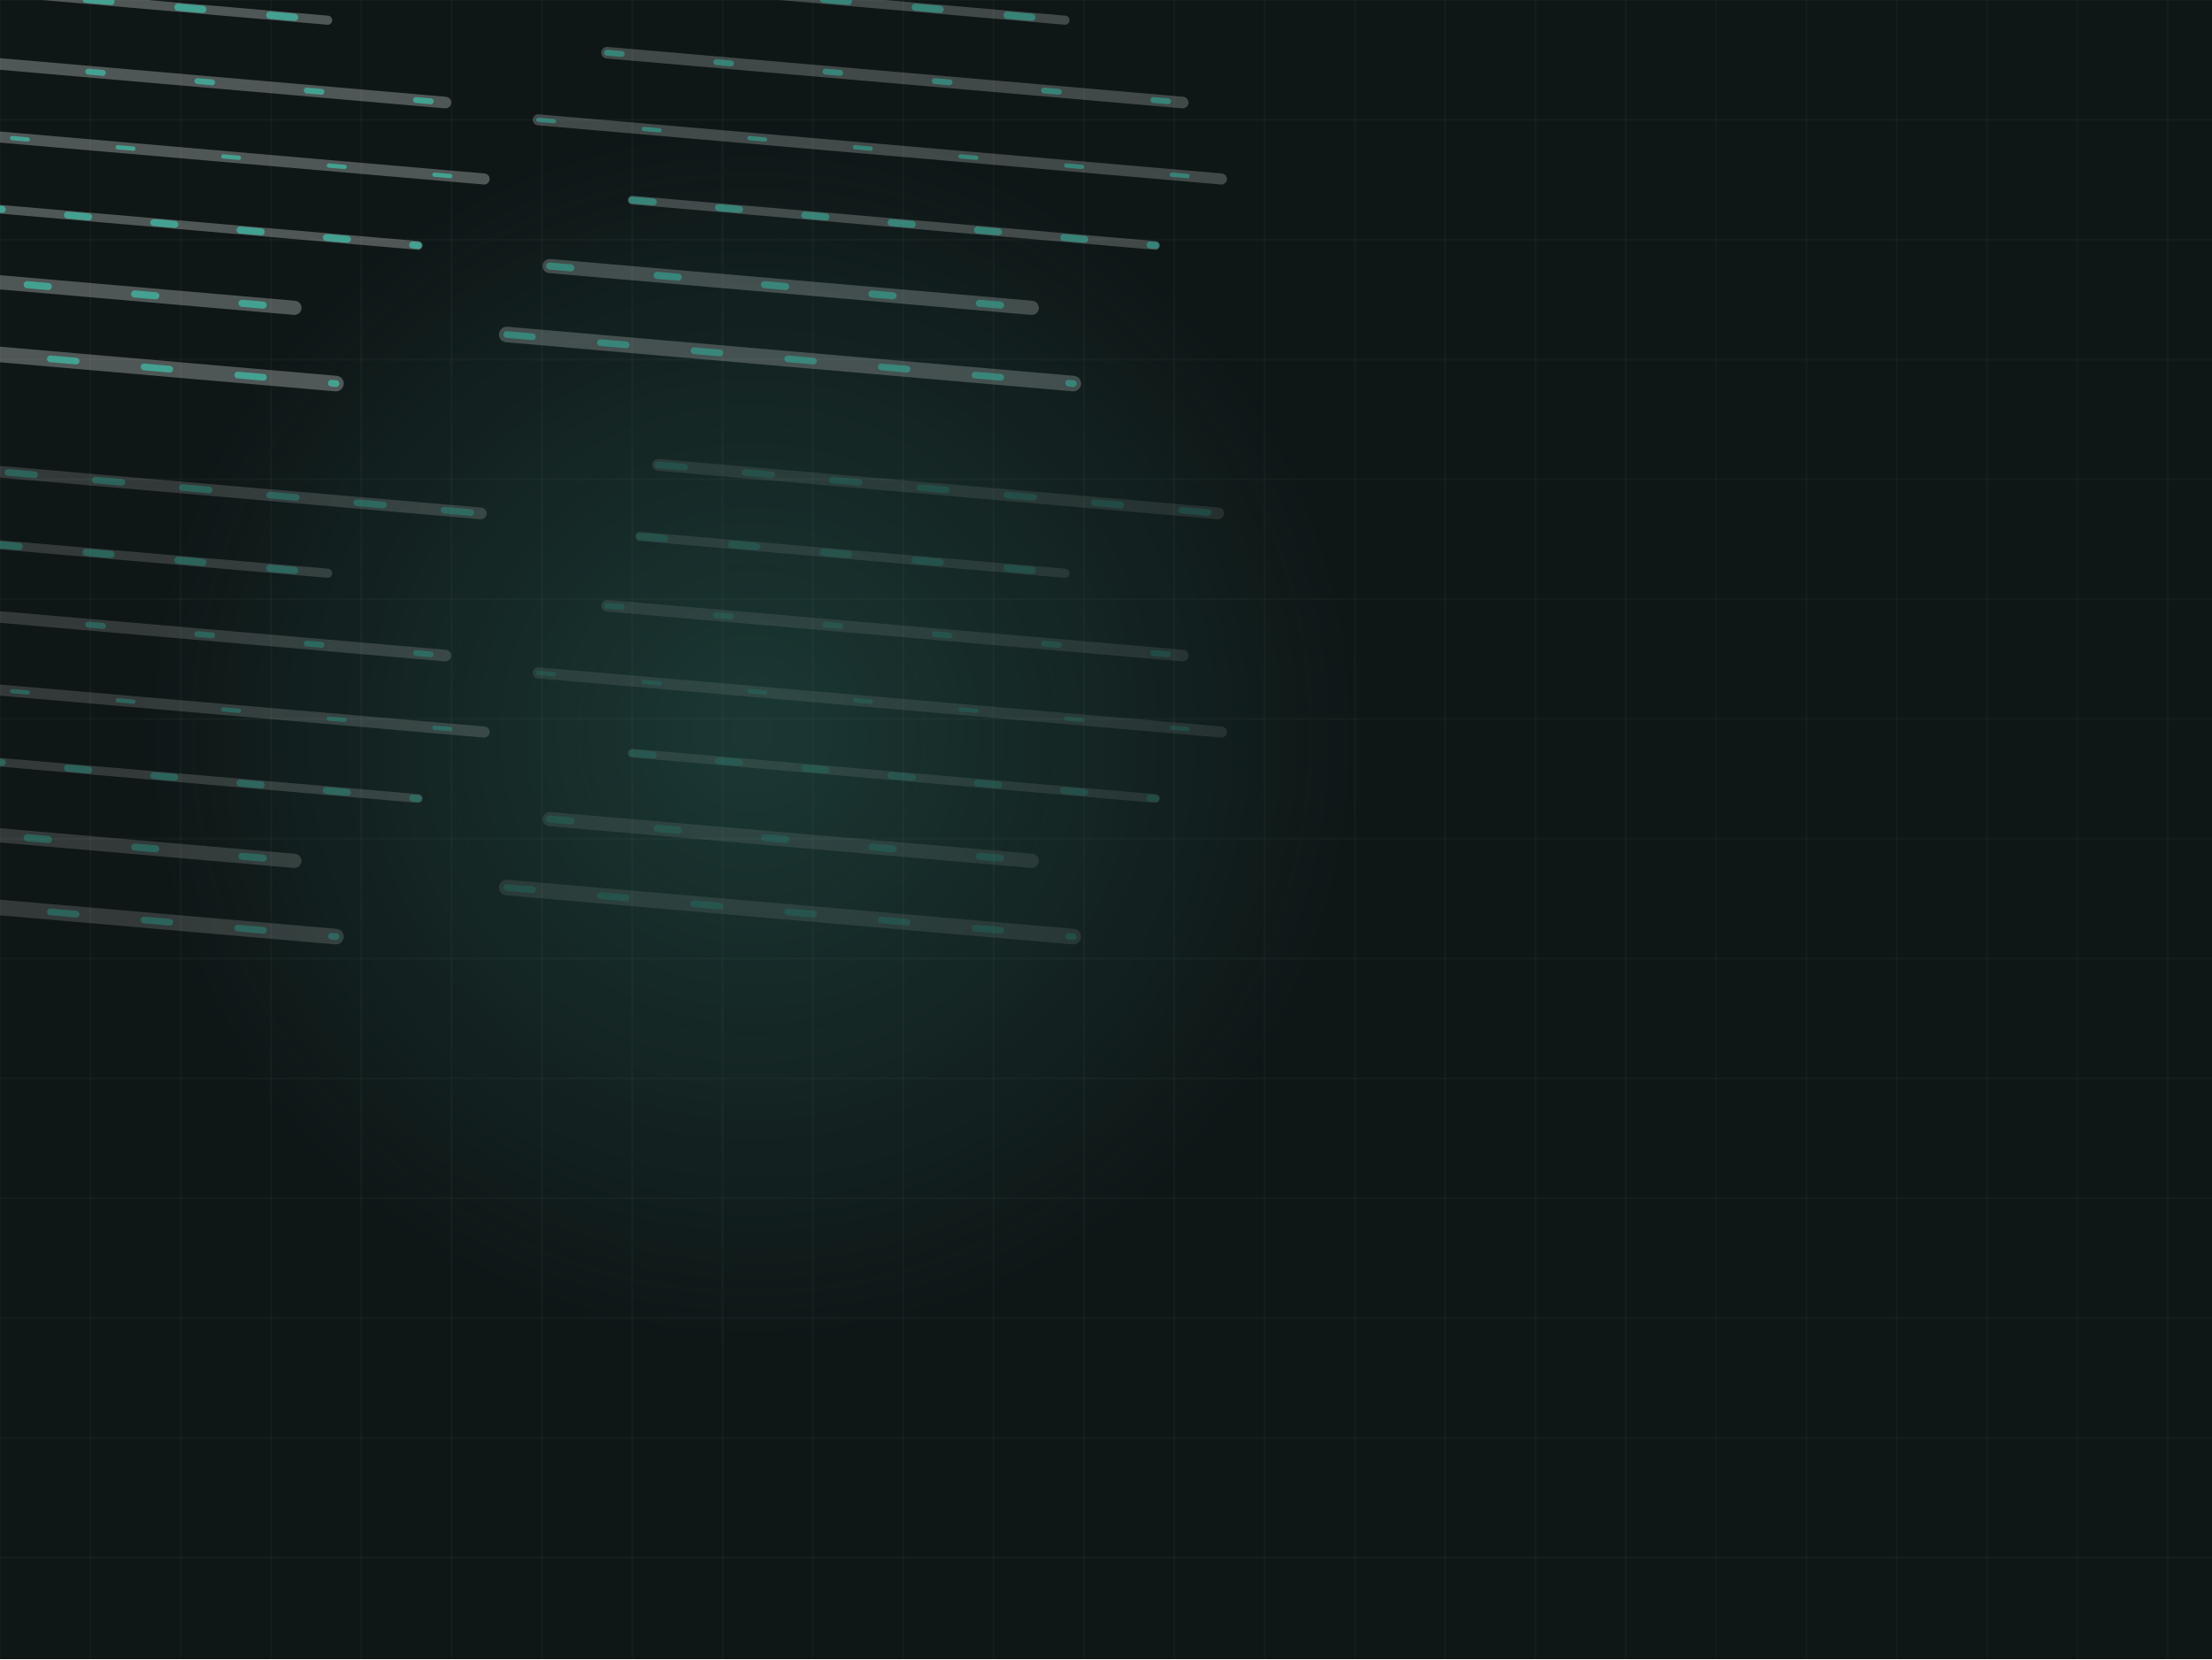
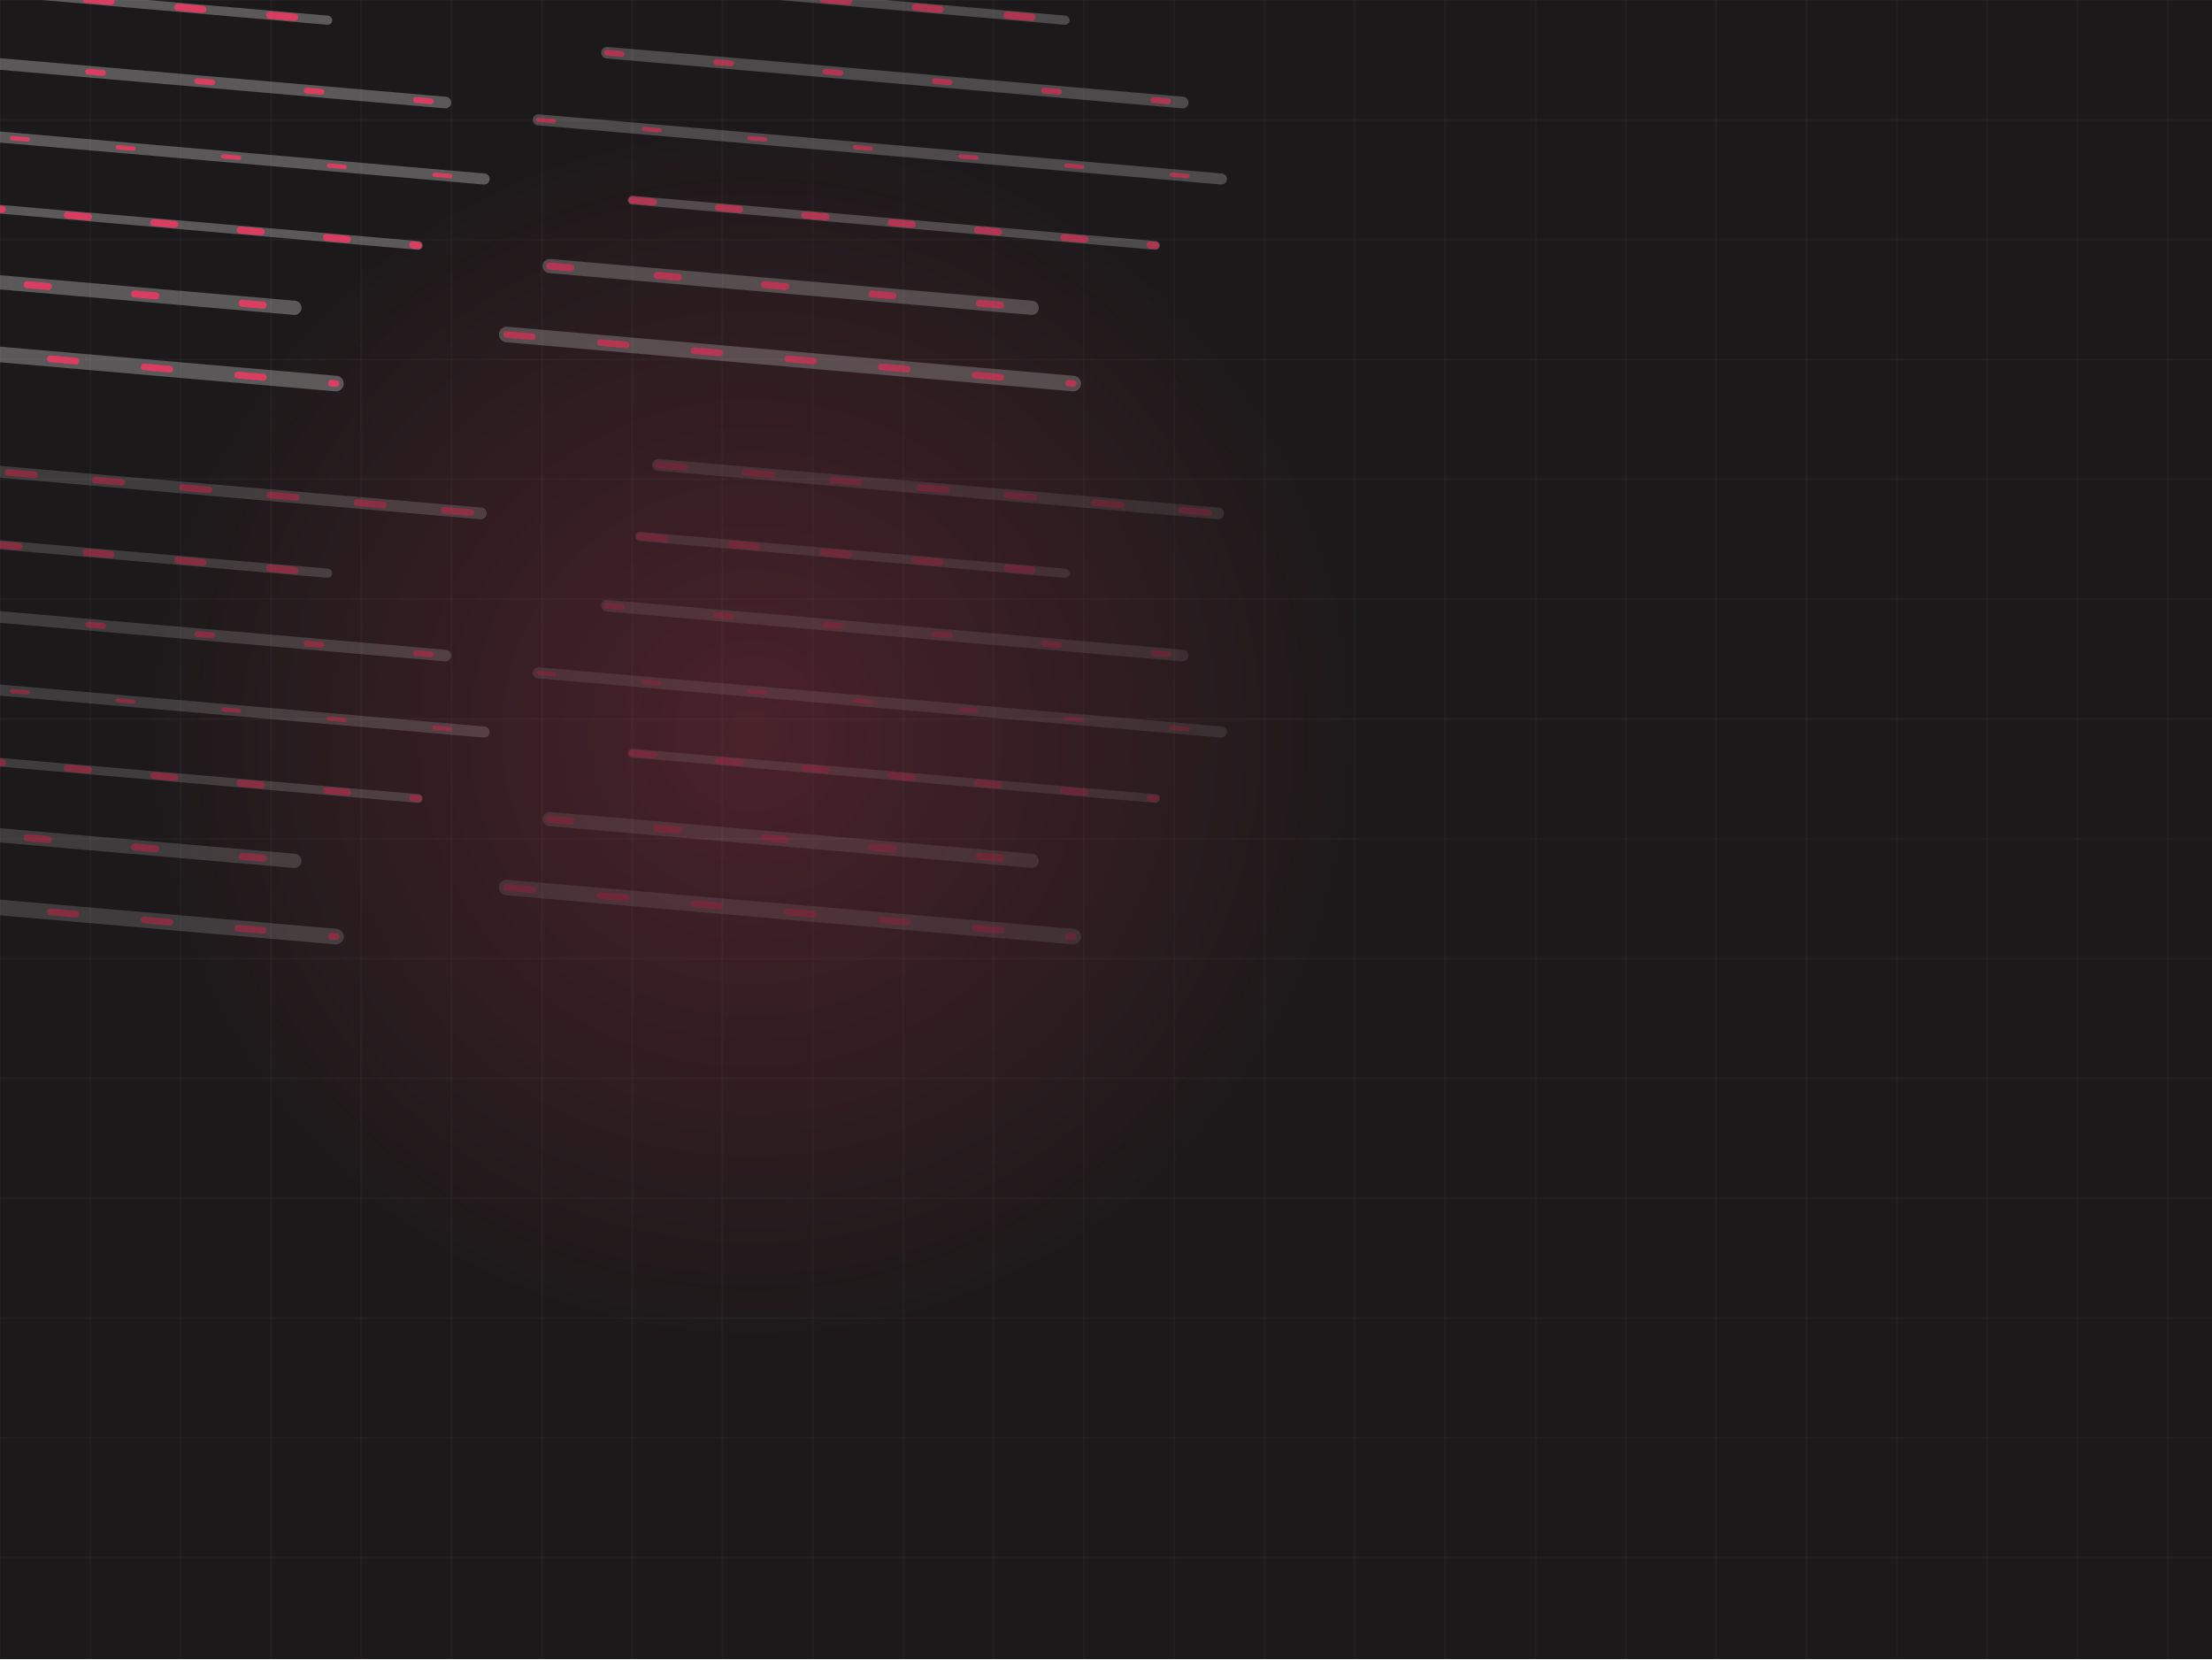
<svg xmlns="http://www.w3.org/2000/svg" viewBox="0 0 1200 900" width="1200" height="900" role="img" aria-label="hvac motion graphic">
  <style>.fl{animation:fl 1.9s linear infinite}@keyframes fl{0%{stroke-dashoffset:-240}100%{stroke-dashoffset:0}}@media (prefers-reduced-motion: reduce){*{animation:none!important}.dw{stroke-dashoffset:0!important}.st,.rise,.rg,.sw,.ln{opacity:1!important;transform:none!important}}</style>
-   <rect width="1200" height="900" fill="#0e1616" />
-   <line x1="0" y1="0" x2="0" y2="900" stroke="#f1f6f5" stroke-width="1" opacity=".03" />
-   <line x1="49" y1="0" x2="49" y2="900" stroke="#f1f6f5" stroke-width="1" opacity=".03" />
-   <line x1="98" y1="0" x2="98" y2="900" stroke="#f1f6f5" stroke-width="1" opacity=".03" />
-   <line x1="147" y1="0" x2="147" y2="900" stroke="#f1f6f5" stroke-width="1" opacity=".03" />
-   <line x1="196" y1="0" x2="196" y2="900" stroke="#f1f6f5" stroke-width="1" opacity=".03" />
-   <line x1="245" y1="0" x2="245" y2="900" stroke="#f1f6f5" stroke-width="1" opacity=".03" />
-   <line x1="294" y1="0" x2="294" y2="900" stroke="#f1f6f5" stroke-width="1" opacity=".03" />
-   <line x1="343" y1="0" x2="343" y2="900" stroke="#f1f6f5" stroke-width="1" opacity=".03" />
-   <line x1="392" y1="0" x2="392" y2="900" stroke="#f1f6f5" stroke-width="1" opacity=".03" />
-   <line x1="441" y1="0" x2="441" y2="900" stroke="#f1f6f5" stroke-width="1" opacity=".03" />
-   <line x1="490" y1="0" x2="490" y2="900" stroke="#f1f6f5" stroke-width="1" opacity=".03" />
-   <line x1="539" y1="0" x2="539" y2="900" stroke="#f1f6f5" stroke-width="1" opacity=".03" />
-   <line x1="588" y1="0" x2="588" y2="900" stroke="#f1f6f5" stroke-width="1" opacity=".03" />
-   <line x1="637" y1="0" x2="637" y2="900" stroke="#f1f6f5" stroke-width="1" opacity=".03" />
-   <line x1="686" y1="0" x2="686" y2="900" stroke="#f1f6f5" stroke-width="1" opacity=".03" />
-   <line x1="735" y1="0" x2="735" y2="900" stroke="#f1f6f5" stroke-width="1" opacity=".03" />
-   <line x1="784" y1="0" x2="784" y2="900" stroke="#f1f6f5" stroke-width="1" opacity=".03" />
-   <line x1="833" y1="0" x2="833" y2="900" stroke="#f1f6f5" stroke-width="1" opacity=".03" />
-   <line x1="882" y1="0" x2="882" y2="900" stroke="#f1f6f5" stroke-width="1" opacity=".03" />
-   <line x1="931" y1="0" x2="931" y2="900" stroke="#f1f6f5" stroke-width="1" opacity=".03" />
-   <line x1="980" y1="0" x2="980" y2="900" stroke="#f1f6f5" stroke-width="1" opacity=".03" />
-   <line x1="1029" y1="0" x2="1029" y2="900" stroke="#f1f6f5" stroke-width="1" opacity=".03" />
-   <line x1="1078" y1="0" x2="1078" y2="900" stroke="#f1f6f5" stroke-width="1" opacity=".03" />
-   <line x1="1127" y1="0" x2="1127" y2="900" stroke="#f1f6f5" stroke-width="1" opacity=".03" />
-   <line x1="1176" y1="0" x2="1176" y2="900" stroke="#f1f6f5" stroke-width="1" opacity=".03" />
-   <line x1="0" y1="0" x2="1200" y2="0" stroke="#f1f6f5" stroke-width="1" opacity=".03" />
-   <line x1="0" y1="65" x2="1200" y2="65" stroke="#f1f6f5" stroke-width="1" opacity=".03" />
-   <line x1="0" y1="130" x2="1200" y2="130" stroke="#f1f6f5" stroke-width="1" opacity=".03" />
-   <line x1="0" y1="195" x2="1200" y2="195" stroke="#f1f6f5" stroke-width="1" opacity=".03" />
-   <line x1="0" y1="260" x2="1200" y2="260" stroke="#f1f6f5" stroke-width="1" opacity=".03" />
-   <line x1="0" y1="325" x2="1200" y2="325" stroke="#f1f6f5" stroke-width="1" opacity=".03" />
-   <line x1="0" y1="390" x2="1200" y2="390" stroke="#f1f6f5" stroke-width="1" opacity=".03" />
-   <line x1="0" y1="455" x2="1200" y2="455" stroke="#f1f6f5" stroke-width="1" opacity=".03" />
-   <line x1="0" y1="520" x2="1200" y2="520" stroke="#f1f6f5" stroke-width="1" opacity=".03" />
-   <line x1="0" y1="585" x2="1200" y2="585" stroke="#f1f6f5" stroke-width="1" opacity=".03" />
-   <line x1="0" y1="650" x2="1200" y2="650" stroke="#f1f6f5" stroke-width="1" opacity=".03" />
-   <line x1="0" y1="715" x2="1200" y2="715" stroke="#f1f6f5" stroke-width="1" opacity=".03" />
-   <line x1="0" y1="780" x2="1200" y2="780" stroke="#f1f6f5" stroke-width="1" opacity=".03" />
-   <line x1="0" y1="845" x2="1200" y2="845" stroke="#f1f6f5" stroke-width="1" opacity=".03" />
+   <rect width="1200" height="900" fill="#1c191a" />
+   <line x1="0" y1="0" x2="0" y2="900" stroke="#f6f4f4" stroke-width="1" opacity=".03" />
+   <line x1="49" y1="0" x2="49" y2="900" stroke="#f6f4f4" stroke-width="1" opacity=".03" />
+   <line x1="98" y1="0" x2="98" y2="900" stroke="#f6f4f4" stroke-width="1" opacity=".03" />
+   <line x1="147" y1="0" x2="147" y2="900" stroke="#f6f4f4" stroke-width="1" opacity=".03" />
+   <line x1="196" y1="0" x2="196" y2="900" stroke="#f6f4f4" stroke-width="1" opacity=".03" />
+   <line x1="245" y1="0" x2="245" y2="900" stroke="#f6f4f4" stroke-width="1" opacity=".03" />
+   <line x1="294" y1="0" x2="294" y2="900" stroke="#f6f4f4" stroke-width="1" opacity=".03" />
+   <line x1="343" y1="0" x2="343" y2="900" stroke="#f6f4f4" stroke-width="1" opacity=".03" />
+   <line x1="392" y1="0" x2="392" y2="900" stroke="#f6f4f4" stroke-width="1" opacity=".03" />
+   <line x1="441" y1="0" x2="441" y2="900" stroke="#f6f4f4" stroke-width="1" opacity=".03" />
+   <line x1="490" y1="0" x2="490" y2="900" stroke="#f6f4f4" stroke-width="1" opacity=".03" />
+   <line x1="539" y1="0" x2="539" y2="900" stroke="#f6f4f4" stroke-width="1" opacity=".03" />
+   <line x1="588" y1="0" x2="588" y2="900" stroke="#f6f4f4" stroke-width="1" opacity=".03" />
+   <line x1="637" y1="0" x2="637" y2="900" stroke="#f6f4f4" stroke-width="1" opacity=".03" />
+   <line x1="686" y1="0" x2="686" y2="900" stroke="#f6f4f4" stroke-width="1" opacity=".03" />
+   <line x1="735" y1="0" x2="735" y2="900" stroke="#f6f4f4" stroke-width="1" opacity=".03" />
+   <line x1="784" y1="0" x2="784" y2="900" stroke="#f6f4f4" stroke-width="1" opacity=".03" />
+   <line x1="833" y1="0" x2="833" y2="900" stroke="#f6f4f4" stroke-width="1" opacity=".03" />
+   <line x1="882" y1="0" x2="882" y2="900" stroke="#f6f4f4" stroke-width="1" opacity=".03" />
+   <line x1="931" y1="0" x2="931" y2="900" stroke="#f6f4f4" stroke-width="1" opacity=".03" />
+   <line x1="980" y1="0" x2="980" y2="900" stroke="#f6f4f4" stroke-width="1" opacity=".03" />
+   <line x1="1029" y1="0" x2="1029" y2="900" stroke="#f6f4f4" stroke-width="1" opacity=".03" />
+   <line x1="1078" y1="0" x2="1078" y2="900" stroke="#f6f4f4" stroke-width="1" opacity=".03" />
+   <line x1="1127" y1="0" x2="1127" y2="900" stroke="#f6f4f4" stroke-width="1" opacity=".03" />
+   <line x1="1176" y1="0" x2="1176" y2="900" stroke="#f6f4f4" stroke-width="1" opacity=".03" />
+   <line x1="0" y1="0" x2="1200" y2="0" stroke="#f6f4f4" stroke-width="1" opacity=".03" />
+   <line x1="0" y1="65" x2="1200" y2="65" stroke="#f6f4f4" stroke-width="1" opacity=".03" />
+   <line x1="0" y1="130" x2="1200" y2="130" stroke="#f6f4f4" stroke-width="1" opacity=".03" />
+   <line x1="0" y1="195" x2="1200" y2="195" stroke="#f6f4f4" stroke-width="1" opacity=".03" />
+   <line x1="0" y1="260" x2="1200" y2="260" stroke="#f6f4f4" stroke-width="1" opacity=".03" />
+   <line x1="0" y1="325" x2="1200" y2="325" stroke="#f6f4f4" stroke-width="1" opacity=".03" />
+   <line x1="0" y1="390" x2="1200" y2="390" stroke="#f6f4f4" stroke-width="1" opacity=".03" />
+   <line x1="0" y1="455" x2="1200" y2="455" stroke="#f6f4f4" stroke-width="1" opacity=".03" />
+   <line x1="0" y1="520" x2="1200" y2="520" stroke="#f6f4f4" stroke-width="1" opacity=".03" />
+   <line x1="0" y1="585" x2="1200" y2="585" stroke="#f6f4f4" stroke-width="1" opacity=".03" />
+   <line x1="0" y1="650" x2="1200" y2="650" stroke="#f6f4f4" stroke-width="1" opacity=".03" />
+   <line x1="0" y1="715" x2="1200" y2="715" stroke="#f6f4f4" stroke-width="1" opacity=".03" />
+   <line x1="0" y1="780" x2="1200" y2="780" stroke="#f6f4f4" stroke-width="1" opacity=".03" />
+   <line x1="0" y1="845" x2="1200" y2="845" stroke="#f6f4f4" stroke-width="1" opacity=".03" />
  <defs>
    <radialGradient id="g">
-       <stop offset="0%" stop-color="#49b09f" stop-opacity=".22" />
-       <stop offset="100%" stop-color="#49b09f" stop-opacity="0" />
+       <stop offset="0%" stop-color="#ef4168" stop-opacity=".22" />
+       <stop offset="100%" stop-color="#ef4168" stop-opacity="0" />
    </radialGradient>
  </defs>
  <circle cx="408" cy="398" r="338" fill="url(#g)" />
  <g opacity="0.90" transform="translate(-200,-150) scale(.5) rotate(4.95 600 460)">
-     <path d="M293,230 L903,230" stroke="#f1f6f5" stroke-width="12.7" opacity=".32" fill="none" stroke-linecap="round" />
-     <path class="fl" d="M293,230 L903,230" stroke="#49b09f" stroke-width="7.2" fill="none" stroke-dasharray="29 66" stroke-linecap="round" style="animation-delay:0.00s" />
-     <path d="M280,309 L743,309" stroke="#f1f6f5" stroke-width="9.9" opacity=".32" fill="none" stroke-linecap="round" />
-     <path class="fl" d="M280,309 L743,309" stroke="#49b09f" stroke-width="7.9" fill="none" stroke-dasharray="27 73" stroke-linecap="round" style="animation-delay:0.29s" />
-     <path d="M251,387 L878,387" stroke="#f1f6f5" stroke-width="12.6" opacity=".32" fill="none" stroke-linecap="round" />
-     <path class="fl" d="M251,387 L878,387" stroke="#49b09f" stroke-width="6.4" fill="none" stroke-dasharray="16 103" stroke-linecap="round" style="animation-delay:0.58s" />
-     <path d="M183,466 L927,466" stroke="#f1f6f5" stroke-width="12.0" opacity=".32" fill="none" stroke-linecap="round" />
-     <path class="fl" d="M183,466 L927,466" stroke="#49b09f" stroke-width="4.7" fill="none" stroke-dasharray="17 98" stroke-linecap="round" style="animation-delay:0.87s" />
-     <path d="M292,544 L862,544" stroke="#f1f6f5" stroke-width="9.4" opacity=".32" fill="none" stroke-linecap="round" />
-     <path class="fl" d="M292,544 L862,544" stroke="#49b09f" stroke-width="7.6" fill="none" stroke-dasharray="23 71" stroke-linecap="round" style="animation-delay:1.16s" />
-     <path d="M209,623 L734,623" stroke="#f1f6f5" stroke-width="15.4" opacity=".32" fill="none" stroke-linecap="round" />
-     <path class="fl" d="M209,623 L734,623" stroke="#49b09f" stroke-width="7.7" fill="none" stroke-dasharray="23 94" stroke-linecap="round" style="animation-delay:1.44s" />
-     <path d="M169,701 L786,701" stroke="#f1f6f5" stroke-width="16.9" opacity=".32" fill="none" stroke-linecap="round" />
-     <path class="fl" d="M169,701 L786,701" stroke="#49b09f" stroke-width="7.3" fill="none" stroke-dasharray="28 74" stroke-linecap="round" style="animation-delay:1.73s" />
+     <path d="M293,230 L903,230" stroke="#f6f4f4" stroke-width="12.7" opacity=".32" fill="none" stroke-linecap="round" />
+     <path class="fl" d="M293,230 L903,230" stroke="#ef4168" stroke-width="7.2" fill="none" stroke-dasharray="29 66" stroke-linecap="round" style="animation-delay:0.00s" />
+     <path d="M280,309 L743,309" stroke="#f6f4f4" stroke-width="9.9" opacity=".32" fill="none" stroke-linecap="round" />
+     <path class="fl" d="M280,309 L743,309" stroke="#ef4168" stroke-width="7.9" fill="none" stroke-dasharray="27 73" stroke-linecap="round" style="animation-delay:0.29s" />
+     <path d="M251,387 L878,387" stroke="#f6f4f4" stroke-width="12.6" opacity=".32" fill="none" stroke-linecap="round" />
+     <path class="fl" d="M251,387 L878,387" stroke="#ef4168" stroke-width="6.4" fill="none" stroke-dasharray="16 103" stroke-linecap="round" style="animation-delay:0.58s" />
+     <path d="M183,466 L927,466" stroke="#f6f4f4" stroke-width="12.0" opacity=".32" fill="none" stroke-linecap="round" />
+     <path class="fl" d="M183,466 L927,466" stroke="#ef4168" stroke-width="4.7" fill="none" stroke-dasharray="17 98" stroke-linecap="round" style="animation-delay:0.87s" />
+     <path d="M292,544 L862,544" stroke="#f6f4f4" stroke-width="9.4" opacity=".32" fill="none" stroke-linecap="round" />
+     <path class="fl" d="M292,544 L862,544" stroke="#ef4168" stroke-width="7.6" fill="none" stroke-dasharray="23 71" stroke-linecap="round" style="animation-delay:1.16s" />
+     <path d="M209,623 L734,623" stroke="#f6f4f4" stroke-width="15.4" opacity=".32" fill="none" stroke-linecap="round" />
+     <path class="fl" d="M209,623 L734,623" stroke="#ef4168" stroke-width="7.7" fill="none" stroke-dasharray="23 94" stroke-linecap="round" style="animation-delay:1.44s" />
+     <path d="M169,701 L786,701" stroke="#f6f4f4" stroke-width="16.9" opacity=".32" fill="none" stroke-linecap="round" />
+     <path class="fl" d="M169,701 L786,701" stroke="#ef4168" stroke-width="7.3" fill="none" stroke-dasharray="28 74" stroke-linecap="round" style="animation-delay:1.73s" />
  </g>
  <g opacity="0.70" transform="translate(200,-150) scale(.5) rotate(4.95 600 460)">
-     <path d="M293,230 L903,230" stroke="#f1f6f5" stroke-width="12.7" opacity=".32" fill="none" stroke-linecap="round" />
-     <path class="fl" d="M293,230 L903,230" stroke="#49b09f" stroke-width="7.2" fill="none" stroke-dasharray="29 66" stroke-linecap="round" style="animation-delay:0.00s" />
-     <path d="M280,309 L743,309" stroke="#f1f6f5" stroke-width="9.9" opacity=".32" fill="none" stroke-linecap="round" />
-     <path class="fl" d="M280,309 L743,309" stroke="#49b09f" stroke-width="7.9" fill="none" stroke-dasharray="27 73" stroke-linecap="round" style="animation-delay:0.29s" />
-     <path d="M251,387 L878,387" stroke="#f1f6f5" stroke-width="12.6" opacity=".32" fill="none" stroke-linecap="round" />
-     <path class="fl" d="M251,387 L878,387" stroke="#49b09f" stroke-width="6.4" fill="none" stroke-dasharray="16 103" stroke-linecap="round" style="animation-delay:0.58s" />
-     <path d="M183,466 L927,466" stroke="#f1f6f5" stroke-width="12.0" opacity=".32" fill="none" stroke-linecap="round" />
-     <path class="fl" d="M183,466 L927,466" stroke="#49b09f" stroke-width="4.7" fill="none" stroke-dasharray="17 98" stroke-linecap="round" style="animation-delay:0.87s" />
-     <path d="M292,544 L862,544" stroke="#f1f6f5" stroke-width="9.4" opacity=".32" fill="none" stroke-linecap="round" />
-     <path class="fl" d="M292,544 L862,544" stroke="#49b09f" stroke-width="7.6" fill="none" stroke-dasharray="23 71" stroke-linecap="round" style="animation-delay:1.16s" />
-     <path d="M209,623 L734,623" stroke="#f1f6f5" stroke-width="15.4" opacity=".32" fill="none" stroke-linecap="round" />
-     <path class="fl" d="M209,623 L734,623" stroke="#49b09f" stroke-width="7.7" fill="none" stroke-dasharray="23 94" stroke-linecap="round" style="animation-delay:1.44s" />
-     <path d="M169,701 L786,701" stroke="#f1f6f5" stroke-width="16.9" opacity=".32" fill="none" stroke-linecap="round" />
-     <path class="fl" d="M169,701 L786,701" stroke="#49b09f" stroke-width="7.3" fill="none" stroke-dasharray="28 74" stroke-linecap="round" style="animation-delay:1.73s" />
+     <path d="M293,230 L903,230" stroke="#f6f4f4" stroke-width="12.7" opacity=".32" fill="none" stroke-linecap="round" />
+     <path class="fl" d="M293,230 L903,230" stroke="#ef4168" stroke-width="7.2" fill="none" stroke-dasharray="29 66" stroke-linecap="round" style="animation-delay:0.00s" />
+     <path d="M280,309 L743,309" stroke="#f6f4f4" stroke-width="9.9" opacity=".32" fill="none" stroke-linecap="round" />
+     <path class="fl" d="M280,309 L743,309" stroke="#ef4168" stroke-width="7.9" fill="none" stroke-dasharray="27 73" stroke-linecap="round" style="animation-delay:0.29s" />
+     <path d="M251,387 L878,387" stroke="#f6f4f4" stroke-width="12.6" opacity=".32" fill="none" stroke-linecap="round" />
+     <path class="fl" d="M251,387 L878,387" stroke="#ef4168" stroke-width="6.4" fill="none" stroke-dasharray="16 103" stroke-linecap="round" style="animation-delay:0.58s" />
+     <path d="M183,466 L927,466" stroke="#f6f4f4" stroke-width="12.0" opacity=".32" fill="none" stroke-linecap="round" />
+     <path class="fl" d="M183,466 L927,466" stroke="#ef4168" stroke-width="4.7" fill="none" stroke-dasharray="17 98" stroke-linecap="round" style="animation-delay:0.87s" />
+     <path d="M292,544 L862,544" stroke="#f6f4f4" stroke-width="9.4" opacity=".32" fill="none" stroke-linecap="round" />
+     <path class="fl" d="M292,544 L862,544" stroke="#ef4168" stroke-width="7.6" fill="none" stroke-dasharray="23 71" stroke-linecap="round" style="animation-delay:1.16s" />
+     <path d="M209,623 L734,623" stroke="#f6f4f4" stroke-width="15.4" opacity=".32" fill="none" stroke-linecap="round" />
+     <path class="fl" d="M209,623 L734,623" stroke="#ef4168" stroke-width="7.7" fill="none" stroke-dasharray="23 94" stroke-linecap="round" style="animation-delay:1.44s" />
+     <path d="M169,701 L786,701" stroke="#f6f4f4" stroke-width="16.9" opacity=".32" fill="none" stroke-linecap="round" />
+     <path class="fl" d="M169,701 L786,701" stroke="#ef4168" stroke-width="7.3" fill="none" stroke-dasharray="28 74" stroke-linecap="round" style="animation-delay:1.73s" />
  </g>
  <g opacity="0.50" transform="translate(-200,150) scale(.5) rotate(4.95 600 460)">
-     <path d="M293,230 L903,230" stroke="#f1f6f5" stroke-width="12.7" opacity=".32" fill="none" stroke-linecap="round" />
-     <path class="fl" d="M293,230 L903,230" stroke="#49b09f" stroke-width="7.2" fill="none" stroke-dasharray="29 66" stroke-linecap="round" style="animation-delay:0.00s" />
-     <path d="M280,309 L743,309" stroke="#f1f6f5" stroke-width="9.9" opacity=".32" fill="none" stroke-linecap="round" />
-     <path class="fl" d="M280,309 L743,309" stroke="#49b09f" stroke-width="7.9" fill="none" stroke-dasharray="27 73" stroke-linecap="round" style="animation-delay:0.29s" />
-     <path d="M251,387 L878,387" stroke="#f1f6f5" stroke-width="12.6" opacity=".32" fill="none" stroke-linecap="round" />
-     <path class="fl" d="M251,387 L878,387" stroke="#49b09f" stroke-width="6.4" fill="none" stroke-dasharray="16 103" stroke-linecap="round" style="animation-delay:0.58s" />
-     <path d="M183,466 L927,466" stroke="#f1f6f5" stroke-width="12.0" opacity=".32" fill="none" stroke-linecap="round" />
-     <path class="fl" d="M183,466 L927,466" stroke="#49b09f" stroke-width="4.7" fill="none" stroke-dasharray="17 98" stroke-linecap="round" style="animation-delay:0.87s" />
-     <path d="M292,544 L862,544" stroke="#f1f6f5" stroke-width="9.4" opacity=".32" fill="none" stroke-linecap="round" />
-     <path class="fl" d="M292,544 L862,544" stroke="#49b09f" stroke-width="7.6" fill="none" stroke-dasharray="23 71" stroke-linecap="round" style="animation-delay:1.16s" />
-     <path d="M209,623 L734,623" stroke="#f1f6f5" stroke-width="15.4" opacity=".32" fill="none" stroke-linecap="round" />
-     <path class="fl" d="M209,623 L734,623" stroke="#49b09f" stroke-width="7.7" fill="none" stroke-dasharray="23 94" stroke-linecap="round" style="animation-delay:1.44s" />
-     <path d="M169,701 L786,701" stroke="#f1f6f5" stroke-width="16.9" opacity=".32" fill="none" stroke-linecap="round" />
-     <path class="fl" d="M169,701 L786,701" stroke="#49b09f" stroke-width="7.3" fill="none" stroke-dasharray="28 74" stroke-linecap="round" style="animation-delay:1.73s" />
+     <path d="M293,230 L903,230" stroke="#f6f4f4" stroke-width="12.7" opacity=".32" fill="none" stroke-linecap="round" />
+     <path class="fl" d="M293,230 L903,230" stroke="#ef4168" stroke-width="7.2" fill="none" stroke-dasharray="29 66" stroke-linecap="round" style="animation-delay:0.00s" />
+     <path d="M280,309 L743,309" stroke="#f6f4f4" stroke-width="9.9" opacity=".32" fill="none" stroke-linecap="round" />
+     <path class="fl" d="M280,309 L743,309" stroke="#ef4168" stroke-width="7.9" fill="none" stroke-dasharray="27 73" stroke-linecap="round" style="animation-delay:0.29s" />
+     <path d="M251,387 L878,387" stroke="#f6f4f4" stroke-width="12.6" opacity=".32" fill="none" stroke-linecap="round" />
+     <path class="fl" d="M251,387 L878,387" stroke="#ef4168" stroke-width="6.4" fill="none" stroke-dasharray="16 103" stroke-linecap="round" style="animation-delay:0.58s" />
+     <path d="M183,466 L927,466" stroke="#f6f4f4" stroke-width="12.0" opacity=".32" fill="none" stroke-linecap="round" />
+     <path class="fl" d="M183,466 L927,466" stroke="#ef4168" stroke-width="4.7" fill="none" stroke-dasharray="17 98" stroke-linecap="round" style="animation-delay:0.87s" />
+     <path d="M292,544 L862,544" stroke="#f6f4f4" stroke-width="9.4" opacity=".32" fill="none" stroke-linecap="round" />
+     <path class="fl" d="M292,544 L862,544" stroke="#ef4168" stroke-width="7.6" fill="none" stroke-dasharray="23 71" stroke-linecap="round" style="animation-delay:1.16s" />
+     <path d="M209,623 L734,623" stroke="#f6f4f4" stroke-width="15.4" opacity=".32" fill="none" stroke-linecap="round" />
+     <path class="fl" d="M209,623 L734,623" stroke="#ef4168" stroke-width="7.7" fill="none" stroke-dasharray="23 94" stroke-linecap="round" style="animation-delay:1.44s" />
+     <path d="M169,701 L786,701" stroke="#f6f4f4" stroke-width="16.9" opacity=".32" fill="none" stroke-linecap="round" />
+     <path class="fl" d="M169,701 L786,701" stroke="#ef4168" stroke-width="7.3" fill="none" stroke-dasharray="28 74" stroke-linecap="round" style="animation-delay:1.73s" />
  </g>
  <g opacity="0.30" transform="translate(200,150) scale(.5) rotate(4.95 600 460)">
-     <path d="M293,230 L903,230" stroke="#f1f6f5" stroke-width="12.7" opacity=".32" fill="none" stroke-linecap="round" />
-     <path class="fl" d="M293,230 L903,230" stroke="#49b09f" stroke-width="7.2" fill="none" stroke-dasharray="29 66" stroke-linecap="round" style="animation-delay:0.00s" />
-     <path d="M280,309 L743,309" stroke="#f1f6f5" stroke-width="9.9" opacity=".32" fill="none" stroke-linecap="round" />
-     <path class="fl" d="M280,309 L743,309" stroke="#49b09f" stroke-width="7.9" fill="none" stroke-dasharray="27 73" stroke-linecap="round" style="animation-delay:0.29s" />
-     <path d="M251,387 L878,387" stroke="#f1f6f5" stroke-width="12.6" opacity=".32" fill="none" stroke-linecap="round" />
-     <path class="fl" d="M251,387 L878,387" stroke="#49b09f" stroke-width="6.4" fill="none" stroke-dasharray="16 103" stroke-linecap="round" style="animation-delay:0.58s" />
-     <path d="M183,466 L927,466" stroke="#f1f6f5" stroke-width="12.0" opacity=".32" fill="none" stroke-linecap="round" />
-     <path class="fl" d="M183,466 L927,466" stroke="#49b09f" stroke-width="4.7" fill="none" stroke-dasharray="17 98" stroke-linecap="round" style="animation-delay:0.87s" />
-     <path d="M292,544 L862,544" stroke="#f1f6f5" stroke-width="9.4" opacity=".32" fill="none" stroke-linecap="round" />
-     <path class="fl" d="M292,544 L862,544" stroke="#49b09f" stroke-width="7.6" fill="none" stroke-dasharray="23 71" stroke-linecap="round" style="animation-delay:1.16s" />
-     <path d="M209,623 L734,623" stroke="#f1f6f5" stroke-width="15.4" opacity=".32" fill="none" stroke-linecap="round" />
-     <path class="fl" d="M209,623 L734,623" stroke="#49b09f" stroke-width="7.7" fill="none" stroke-dasharray="23 94" stroke-linecap="round" style="animation-delay:1.44s" />
-     <path d="M169,701 L786,701" stroke="#f1f6f5" stroke-width="16.9" opacity=".32" fill="none" stroke-linecap="round" />
-     <path class="fl" d="M169,701 L786,701" stroke="#49b09f" stroke-width="7.3" fill="none" stroke-dasharray="28 74" stroke-linecap="round" style="animation-delay:1.73s" />
+     <path d="M293,230 L903,230" stroke="#f6f4f4" stroke-width="12.7" opacity=".32" fill="none" stroke-linecap="round" />
+     <path class="fl" d="M293,230 L903,230" stroke="#ef4168" stroke-width="7.2" fill="none" stroke-dasharray="29 66" stroke-linecap="round" style="animation-delay:0.00s" />
+     <path d="M280,309 L743,309" stroke="#f6f4f4" stroke-width="9.9" opacity=".32" fill="none" stroke-linecap="round" />
+     <path class="fl" d="M280,309 L743,309" stroke="#ef4168" stroke-width="7.9" fill="none" stroke-dasharray="27 73" stroke-linecap="round" style="animation-delay:0.29s" />
+     <path d="M251,387 L878,387" stroke="#f6f4f4" stroke-width="12.6" opacity=".32" fill="none" stroke-linecap="round" />
+     <path class="fl" d="M251,387 L878,387" stroke="#ef4168" stroke-width="6.4" fill="none" stroke-dasharray="16 103" stroke-linecap="round" style="animation-delay:0.58s" />
+     <path d="M183,466 L927,466" stroke="#f6f4f4" stroke-width="12.0" opacity=".32" fill="none" stroke-linecap="round" />
+     <path class="fl" d="M183,466 L927,466" stroke="#ef4168" stroke-width="4.7" fill="none" stroke-dasharray="17 98" stroke-linecap="round" style="animation-delay:0.87s" />
+     <path d="M292,544 L862,544" stroke="#f6f4f4" stroke-width="9.4" opacity=".32" fill="none" stroke-linecap="round" />
+     <path class="fl" d="M292,544 L862,544" stroke="#ef4168" stroke-width="7.6" fill="none" stroke-dasharray="23 71" stroke-linecap="round" style="animation-delay:1.16s" />
+     <path d="M209,623 L734,623" stroke="#f6f4f4" stroke-width="15.4" opacity=".32" fill="none" stroke-linecap="round" />
+     <path class="fl" d="M209,623 L734,623" stroke="#ef4168" stroke-width="7.7" fill="none" stroke-dasharray="23 94" stroke-linecap="round" style="animation-delay:1.44s" />
+     <path d="M169,701 L786,701" stroke="#f6f4f4" stroke-width="16.9" opacity=".32" fill="none" stroke-linecap="round" />
+     <path class="fl" d="M169,701 L786,701" stroke="#ef4168" stroke-width="7.3" fill="none" stroke-dasharray="28 74" stroke-linecap="round" style="animation-delay:1.73s" />
  </g>
</svg>
